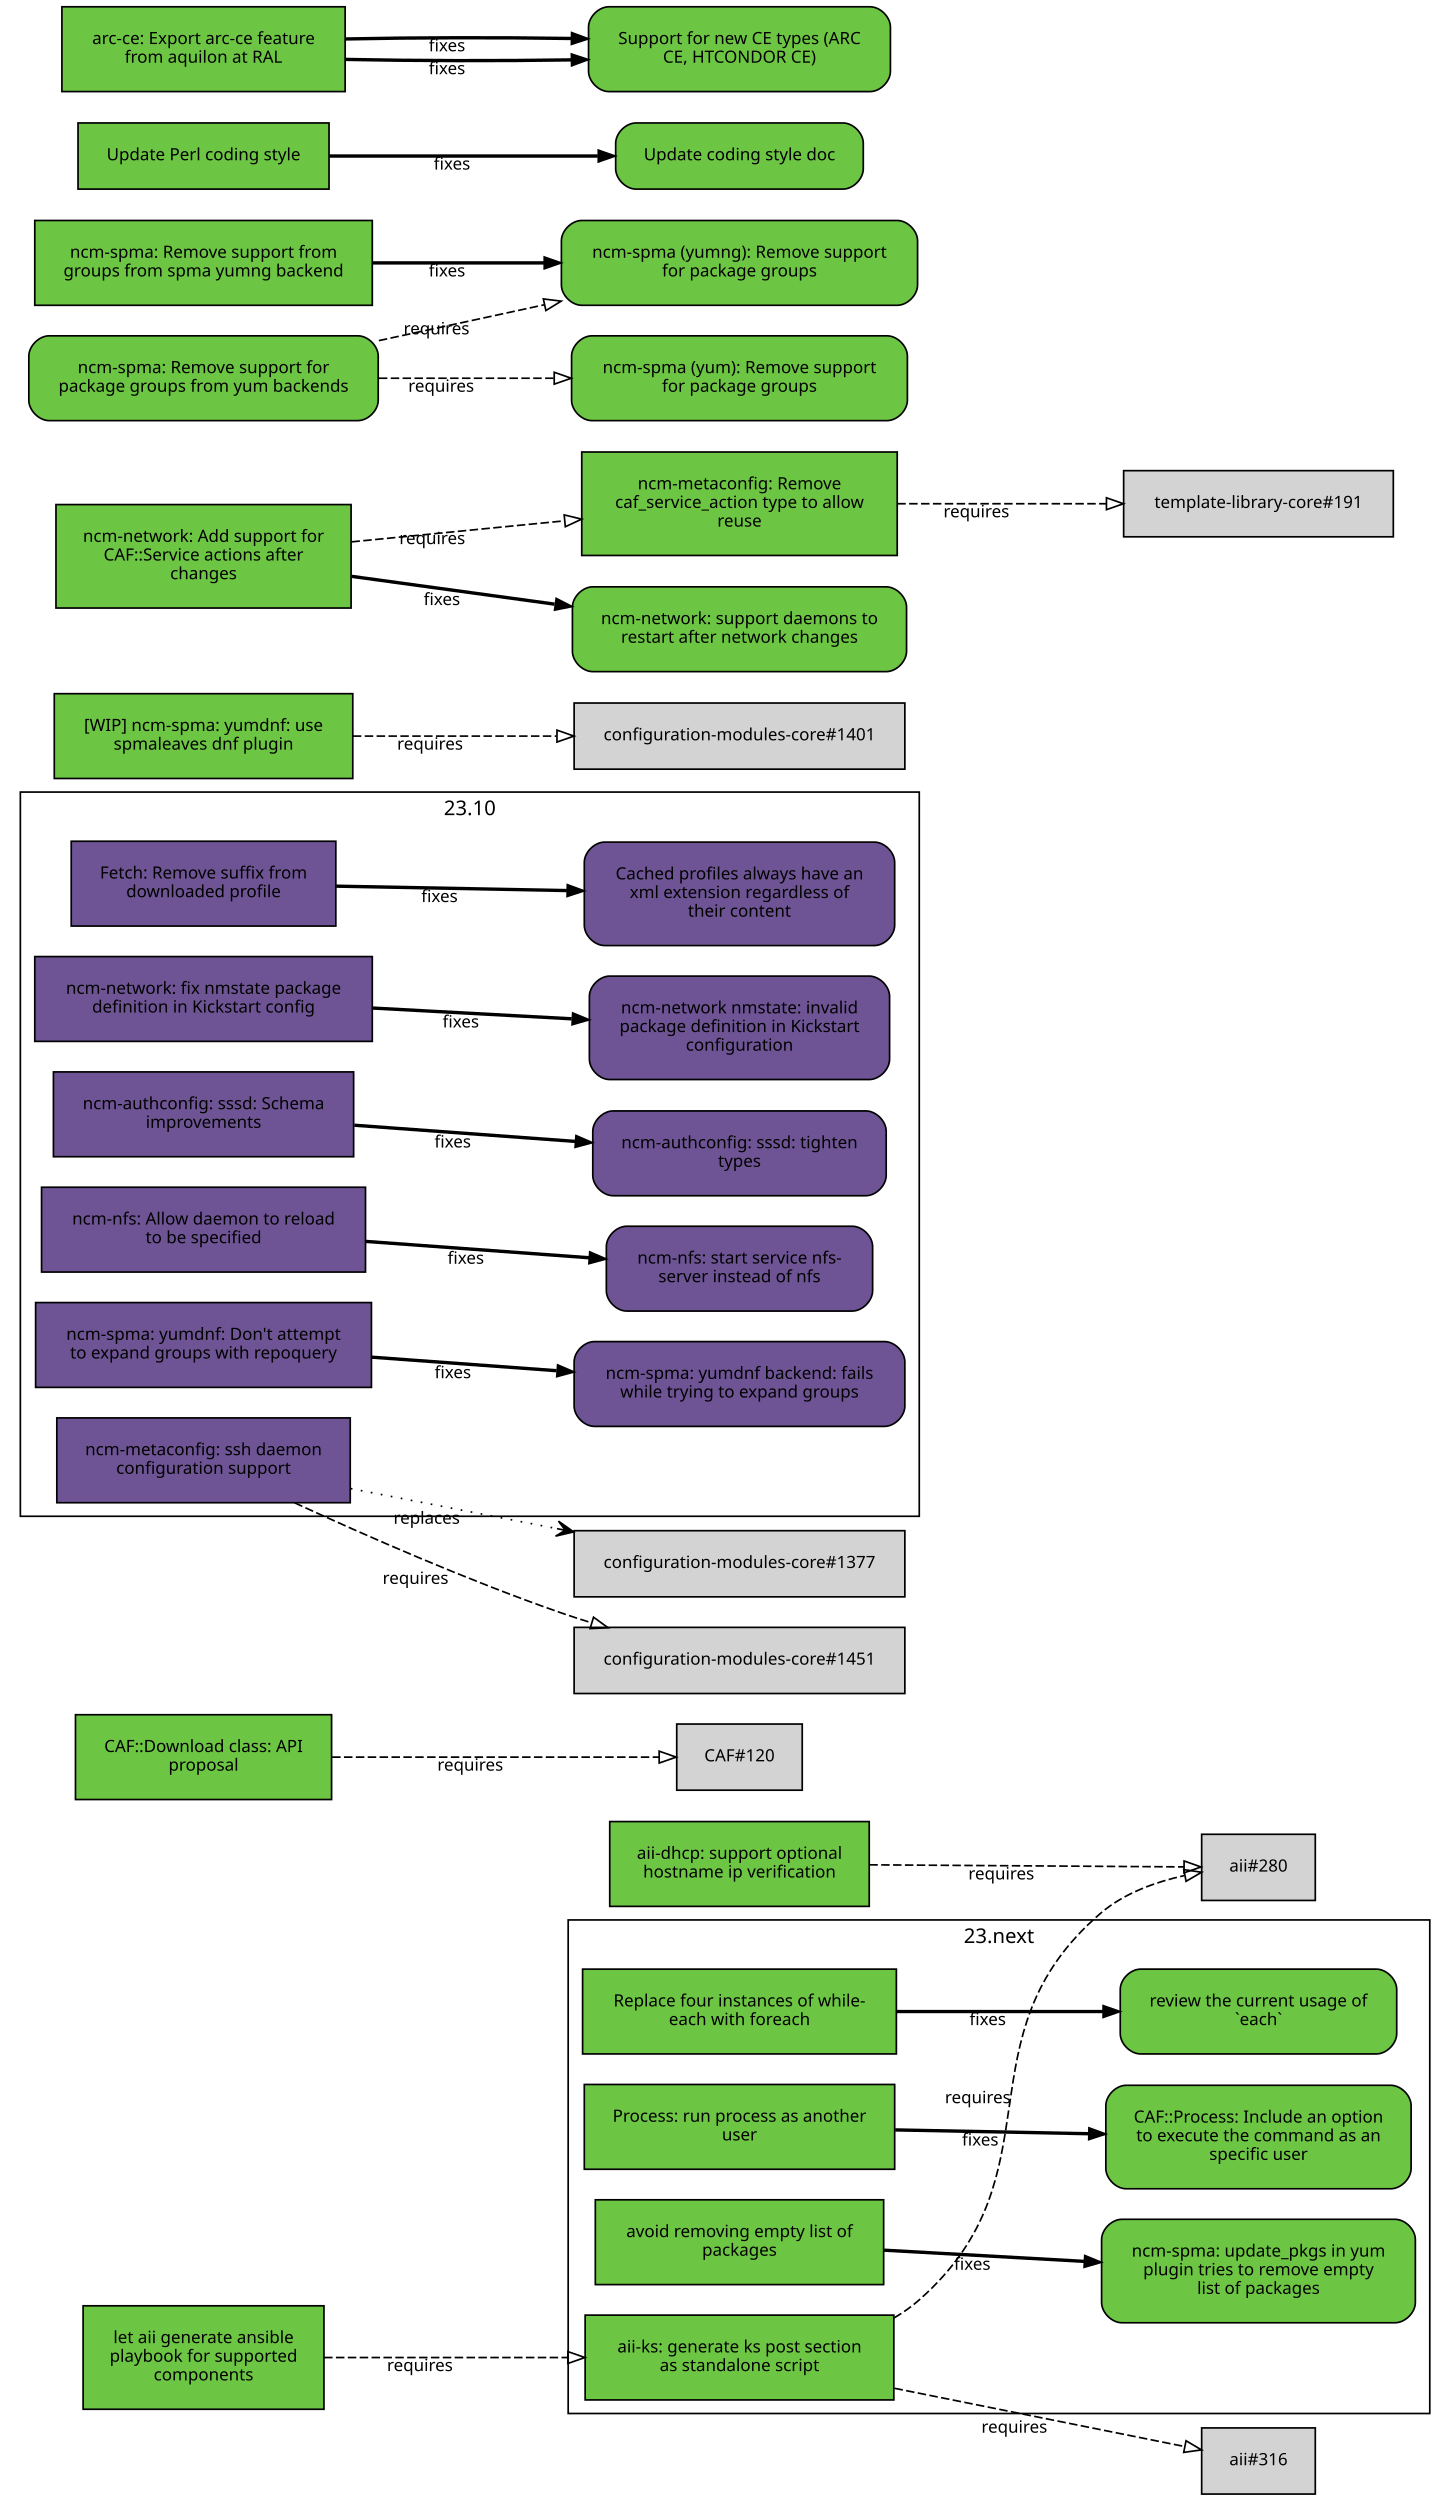
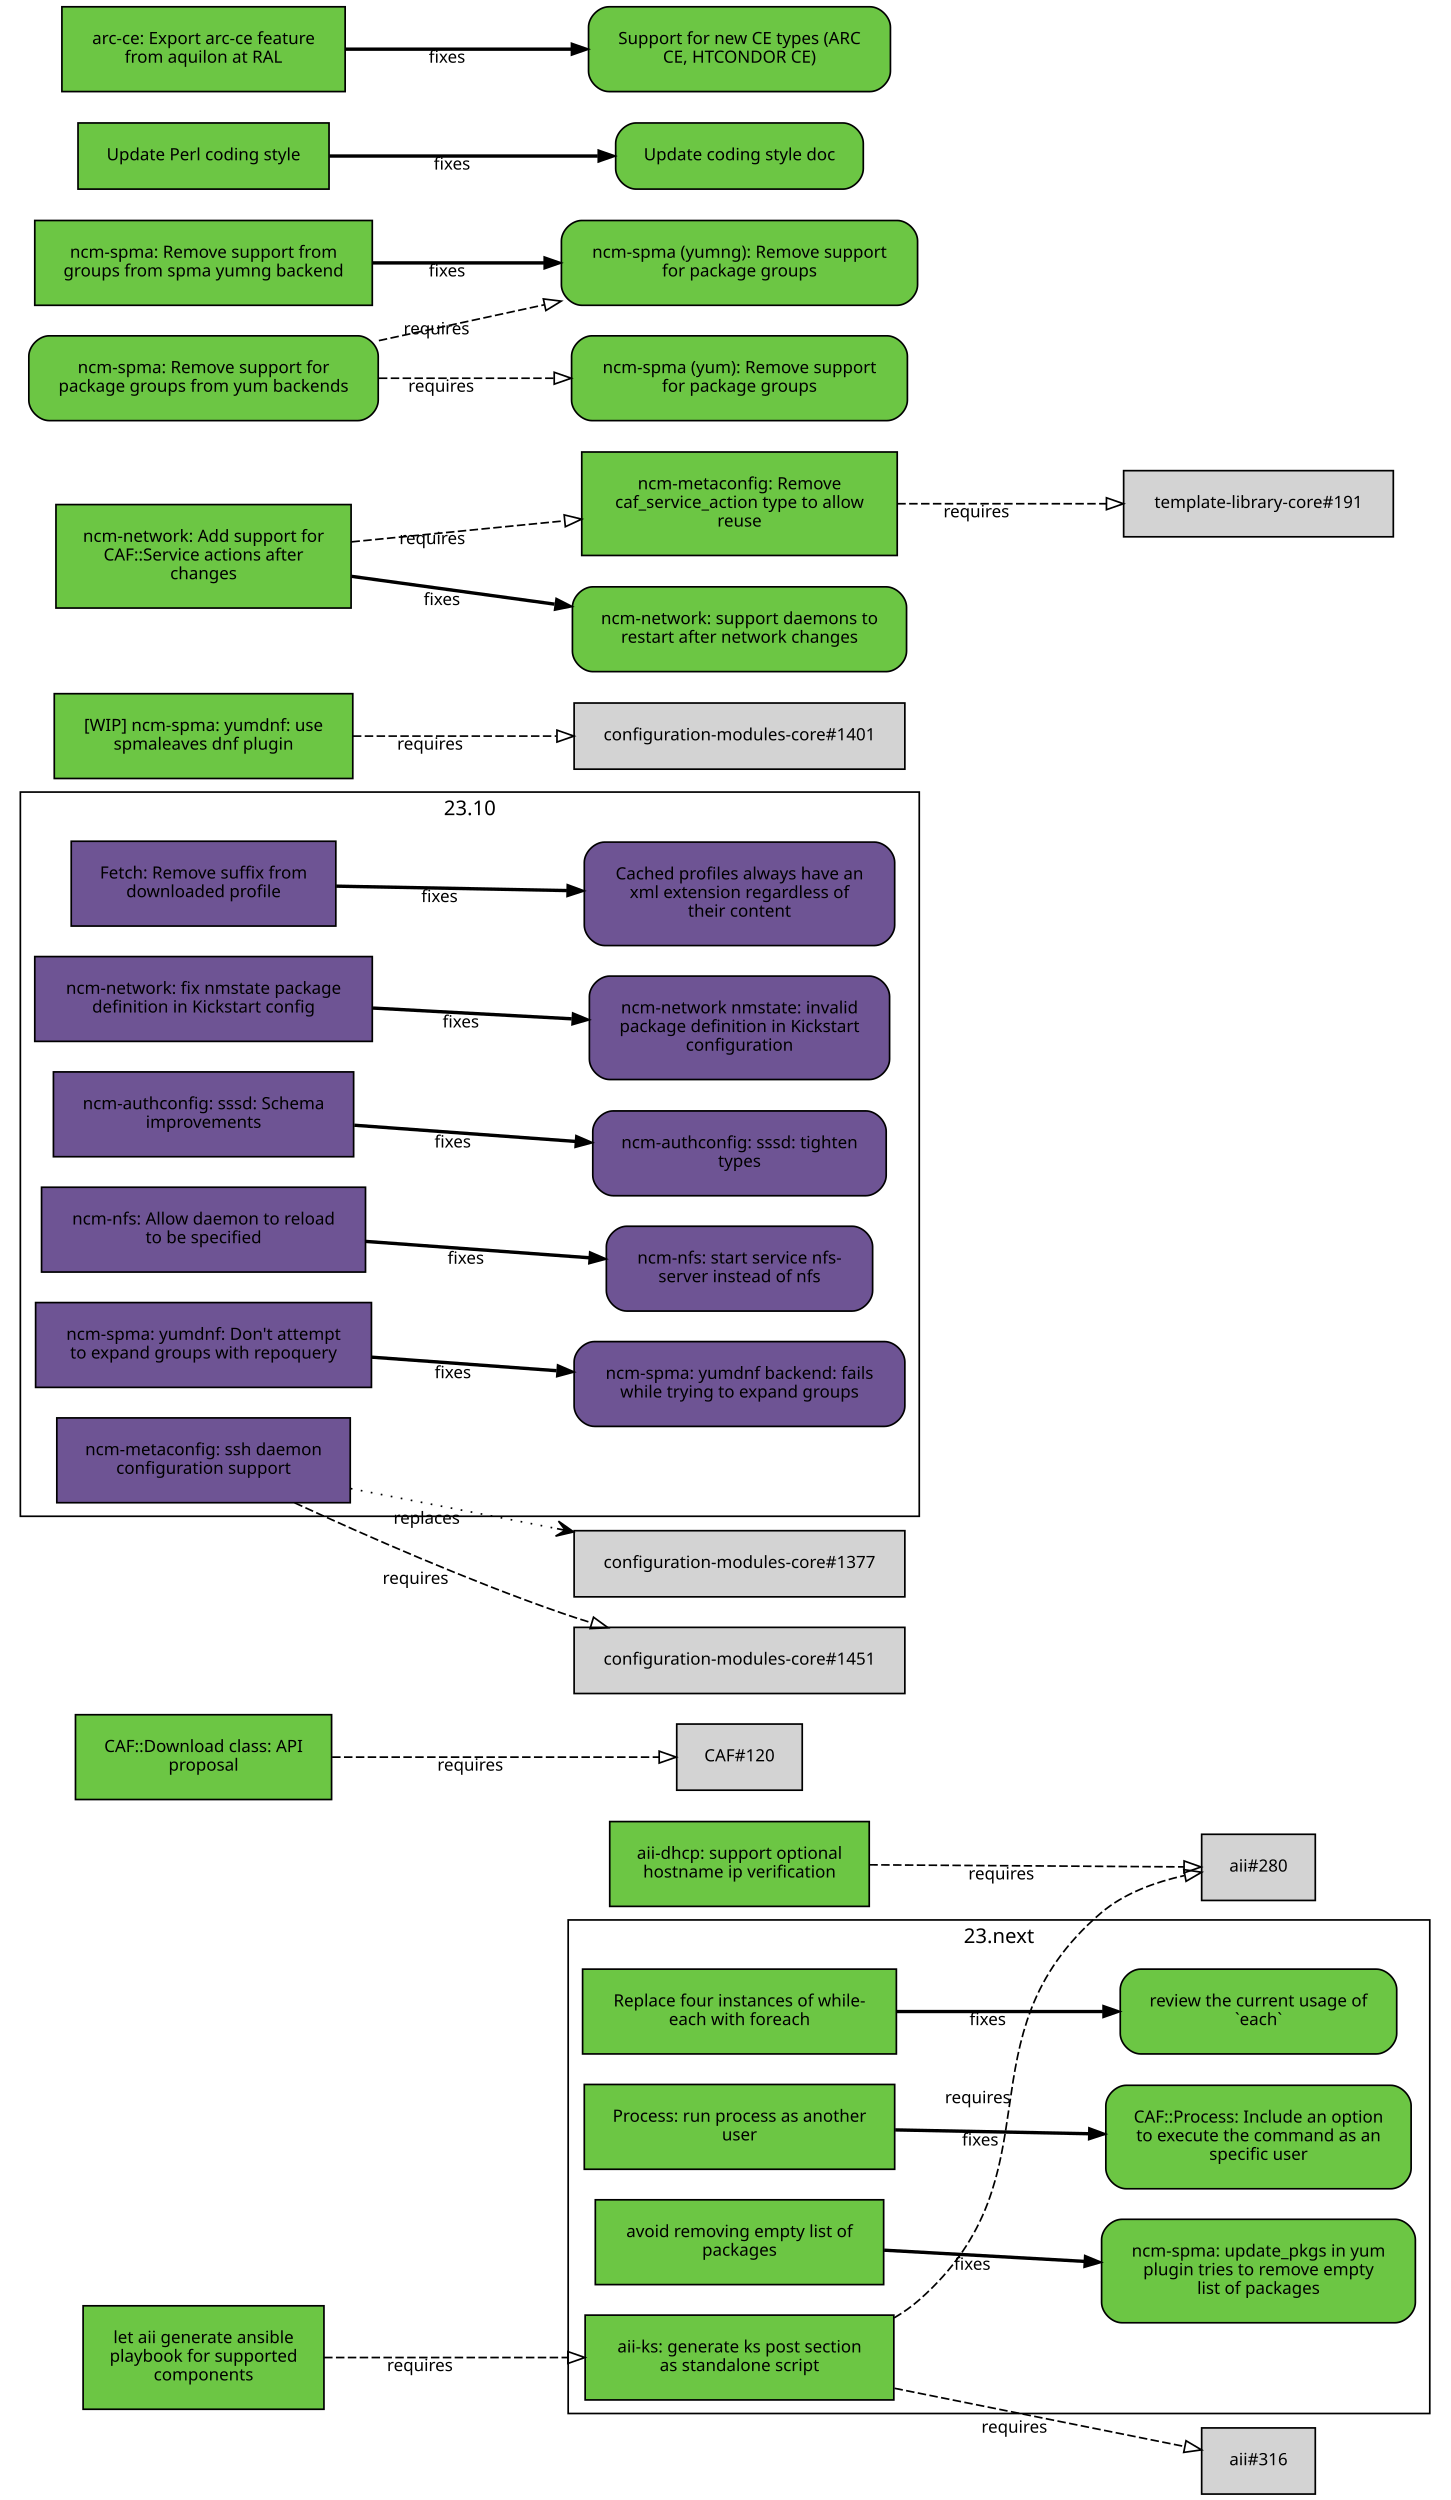
<svg xmlns="http://www.w3.org/2000/svg" xmlns:xlink="http://www.w3.org/1999/xlink" width="855pt" height="1474pt" viewBox="0.00 0.00 855.00 1474.00">
  <g id="graph0" class="graph" transform="scale(1 1) rotate(0) translate(4 1470)">
    <polygon fill="white" stroke="white" points="-4,5 -4,-1470 852,-1470 852,5 -4,5" />
    <g id="clust2" class="cluster">
      <polygon fill="none" stroke="black" points="8,-576 8,-1003 538,-1003 538,-576 8,-576" />
      <text text-anchor="middle" x="273" y="-989.4" font-family="Sans" font-size="12.00">23.10</text>
    </g>
    <g id="clust1" class="cluster">
      <polygon fill="none" stroke="black" points="331,-47 331,-338 839,-338 839,-47 331,-47" />
      <text text-anchor="middle" x="585" y="-324.4" font-family="Sans" font-size="12.00">23.next</text>
    </g>
    <g id="node1" class="node">
      <g id="a_node1">
        <a xlink:href="https://github.com/quattor/aii/pull/328" xlink:title="aii#328 (pull-request)" target="_parent">
          <polygon fill="#6cc644" stroke="black" points="523,-105 341,-105 341,-55 523,-55 523,-105" />
          <text text-anchor="middle" x="432" y="-83" font-family="Sans" font-size="10.00">aii-ks: generate ks post section</text>
          <text text-anchor="middle" x="432" y="-72" font-family="Sans" font-size="10.00">as standalone script</text>
        </a>
      </g>
    </g>
    <g id="node2" class="node">
      <polygon fill="lightgrey" stroke="black" points="771.5,-388.5 704.5,-388.5 704.5,-349.5 771.5,-349.5 771.5,-388.5" />
      <text text-anchor="middle" x="738" y="-366.5" font-family="Sans" font-size="10.00">aii#280</text>
    </g>
    <g id="edge1" class="edge">
      <path fill="none" stroke="black" stroke-dasharray="5,2" d="M523.177,-103.373C528.47,-106.484 533.473,-110.008 538,-114 621.964,-188.027 560.019,-269.143 645,-342 658.709,-353.754 677.321,-360.394 694.218,-364.145" />
      <polygon fill="none" stroke="black" points="693.975,-367.663 704.458,-366.126 695.305,-360.79 693.975,-367.663" />
      <text text-anchor="middle" x="572.527" y="-229.944" font-family="Sans" font-size="10.00">requires</text>
    </g>
    <g id="node3" class="node">
      <polygon fill="lightgrey" stroke="black" points="771.5,-38.5 704.5,-38.5 704.5,0.5 771.5,0.5 771.5,-38.5" />
      <text text-anchor="middle" x="738" y="-16.5" font-family="Sans" font-size="10.00">aii#316</text>
    </g>
    <g id="edge2" class="edge">
      <path fill="none" stroke="black" stroke-dasharray="5,2" d="M523.387,-61.863C580.055,-50.492 650.477,-36.362 694.595,-27.509" />
      <polygon fill="none" stroke="black" points="695.291,-30.939 704.407,-25.54 693.914,-24.076 695.291,-30.939" />
      <text text-anchor="middle" x="594.051" y="-35.671" font-family="Sans" font-size="10.00">requires</text>
    </g>
    <g id="node4" class="node">
      <g id="a_node4">
        <a xlink:href="https://github.com/quattor/aii/pull/331" xlink:title="aii#331 (pull-request)" target="_parent">
          <polygon fill="#6cc644" stroke="black" points="187,-110.5 45,-110.5 45,-49.5 187,-49.5 187,-110.5" />
          <text text-anchor="middle" x="116" y="-88.5" font-family="Sans" font-size="10.00">let aii generate ansible</text>
          <text text-anchor="middle" x="116" y="-77.5" font-family="Sans" font-size="10.00">playbook for supported</text>
          <text text-anchor="middle" x="116" y="-66.5" font-family="Sans" font-size="10.00">components</text>
        </a>
      </g>
    </g>
    <g id="edge3" class="edge">
      <path fill="none" stroke="black" stroke-dasharray="5,2" d="M187.077,-80C229.343,-80 283.883,-80 330.668,-80" />
      <polygon fill="none" stroke="black" points="330.834,-83.5 340.834,-80 330.834,-76.5 330.834,-83.5" />
      <text text-anchor="middle" x="243.574" y="-72" font-family="Sans" font-size="10.00">requires</text>
    </g>
    <g id="node5" class="node">
      <g id="a_node5">
        <a xlink:href="https://github.com/quattor/aii/pull/299" xlink:title="aii#299 (pull-request)" target="_parent">
          <polygon fill="#6cc644" stroke="black" points="508.5,-396 355.5,-396 355.5,-346 508.5,-346 508.5,-396" />
          <text text-anchor="middle" x="432" y="-374" font-family="Sans" font-size="10.00">aii-dhcp: support optional</text>
          <text text-anchor="middle" x="432" y="-363" font-family="Sans" font-size="10.00">hostname ip verification</text>
        </a>
      </g>
    </g>
    <g id="edge4" class="edge">
      <path fill="none" stroke="black" stroke-dasharray="5,2" d="M508.537,-370.503C567.023,-370.118 645.931,-369.599 694.049,-369.283" />
      <polygon fill="none" stroke="black" points="694.146,-372.782 704.123,-369.216 694.1,-365.782 694.146,-372.782" />
      <text text-anchor="middle" x="586.342" y="-361.86" font-family="Sans" font-size="10.00">requires</text>
    </g>
    <g id="node6" class="node">
      <g id="a_node6">
        <a xlink:href="https://github.com/quattor/CAF/pull/277" xlink:title="CAF#277 (pull-request)" target="_parent">
          <polygon fill="#6cc644" stroke="black" points="524.5,-309 339.5,-309 339.5,-259 524.5,-259 524.5,-309" />
          <text text-anchor="middle" x="432" y="-287" font-family="Sans" font-size="10.00">Replace four instances of while-</text>
          <text text-anchor="middle" x="432" y="-276" font-family="Sans" font-size="10.00">each with foreach</text>
        </a>
      </g>
    </g>
    <g id="node7" class="node">
      <g id="a_node7">
        <a xlink:href="https://github.com/quattor/CAF/issues/109" xlink:title="CAF#109 (issue)" target="_parent">
          <path fill="#6cc644" stroke="black" d="M807.5,-309C807.5,-309 668.5,-309 668.5,-309 662.5,-309 656.5,-303 656.5,-297 656.5,-297 656.5,-271 656.5,-271 656.5,-265 662.5,-259 668.5,-259 668.5,-259 807.5,-259 807.5,-259 813.5,-259 819.5,-265 819.5,-271 819.5,-271 819.5,-297 819.5,-297 819.5,-303 813.5,-309 807.5,-309" />
          <text text-anchor="middle" x="738" y="-287" font-family="Sans" font-size="10.00">review the current usage of</text>
          <text text-anchor="middle" x="738" y="-276" font-family="Sans" font-size="10.00">`each`</text>
        </a>
      </g>
    </g>
    <g id="edge5" class="edge">
      <path fill="none" stroke="black" stroke-width="2" d="M524.622,-284C563.139,-284 607.831,-284 646.253,-284" />
      <polygon fill="black" stroke="black" points="646.394,-287.5 656.394,-284 646.394,-280.5 646.394,-287.5" />
      <text text-anchor="middle" x="578.345" y="-276" font-family="Sans" font-size="10.00">fixes</text>
    </g>
    <g id="node8" class="node">
      <g id="a_node8">
        <a xlink:href="https://github.com/quattor/CAF/pull/257" xlink:title="CAF#257 (pull-request)" target="_parent">
          <polygon fill="#6cc644" stroke="black" points="523.5,-241 340.5,-241 340.5,-191 523.5,-191 523.5,-241" />
          <text text-anchor="middle" x="432" y="-219" font-family="Sans" font-size="10.00">Process: run process as another</text>
          <text text-anchor="middle" x="432" y="-208" font-family="Sans" font-size="10.00">user</text>
        </a>
      </g>
    </g>
    <g id="node9" class="node">
      <g id="a_node9">
        <a xlink:href="https://github.com/quattor/CAF/issues/253" xlink:title="CAF#253 (issue)" target="_parent">
          <path fill="#6cc644" stroke="black" d="M816,-240.5C816,-240.5 660,-240.5 660,-240.5 654,-240.5 648,-234.5 648,-228.5 648,-228.5 648,-191.5 648,-191.5 648,-185.5 654,-179.5 660,-179.5 660,-179.5 816,-179.5 816,-179.5 822,-179.5 828,-185.5 828,-191.5 828,-191.5 828,-228.5 828,-228.5 828,-234.5 822,-240.5 816,-240.5" />
          <text text-anchor="middle" x="738" y="-218.5" font-family="Sans" font-size="10.00">CAF::Process: Include an option</text>
          <text text-anchor="middle" x="738" y="-207.5" font-family="Sans" font-size="10.00">to execute the command as an</text>
          <text text-anchor="middle" x="738" y="-196.5" font-family="Sans" font-size="10.00">specific user</text>
        </a>
      </g>
    </g>
    <g id="edge6" class="edge">
      <path fill="none" stroke="black" stroke-width="2" d="M523.798,-214.208C559.701,-213.499 601.072,-212.683 637.762,-211.959" />
      <polygon fill="black" stroke="black" points="638.048,-215.454 647.977,-211.757 637.91,-208.455 638.048,-215.454" />
      <text text-anchor="middle" x="573.947" y="-204.981" font-family="Sans" font-size="10.00">fixes</text>
    </g>
    <g id="node10" class="node">
      <g id="a_node10">
        <a xlink:href="https://github.com/quattor/CAF/pull/110" xlink:title="CAF#110 (pull-request)" target="_parent">
          <polygon fill="#6cc644" stroke="black" points="191.5,-459 40.5,-459 40.5,-409 191.5,-409 191.5,-459" />
          <text text-anchor="middle" x="116" y="-437" font-family="Sans" font-size="10.00">CAF::Download class: API</text>
          <text text-anchor="middle" x="116" y="-426" font-family="Sans" font-size="10.00">proposal</text>
        </a>
      </g>
    </g>
    <g id="node11" class="node">
      <polygon fill="lightgrey" stroke="black" points="469,-453.5 395,-453.5 395,-414.5 469,-414.5 469,-453.5" />
      <text text-anchor="middle" x="432" y="-431.5" font-family="Sans" font-size="10.00">CAF#120</text>
    </g>
    <g id="edge7" class="edge">
      <path fill="none" stroke="black" stroke-dasharray="5,2" d="M191.812,-434C251.718,-434 333.856,-434 384.623,-434" />
      <polygon fill="none" stroke="black" points="384.651,-437.5 394.651,-434 384.651,-430.5 384.651,-437.5" />
      <text text-anchor="middle" x="273.255" y="-426" font-family="Sans" font-size="10.00">requires</text>
    </g>
    <g id="node12" class="node">
      <g id="a_node12">
        <a xlink:href="https://github.com/quattor/CCM/pull/210" xlink:title="CCM#210 (pull-request)" target="_parent">
          <polygon fill="#6e5494" stroke="black" points="194,-974 38,-974 38,-924 194,-924 194,-974" />
          <text text-anchor="middle" x="116" y="-952" font-family="Sans" font-size="10.00">Fetch: Remove suffix from</text>
          <text text-anchor="middle" x="116" y="-941" font-family="Sans" font-size="10.00">downloaded profile</text>
        </a>
      </g>
    </g>
    <g id="node13" class="node">
      <g id="a_node13">
        <a xlink:href="https://github.com/quattor/CCM/issues/204" xlink:title="CCM#204 (issue)" target="_parent">
          <path fill="#6e5494" stroke="black" d="M511.5,-973.5C511.5,-973.5 352.5,-973.5 352.5,-973.5 346.5,-973.5 340.5,-967.5 340.5,-961.5 340.5,-961.5 340.5,-924.5 340.5,-924.5 340.5,-918.5 346.5,-912.5 352.5,-912.5 352.5,-912.5 511.5,-912.5 511.5,-912.5 517.5,-912.5 523.5,-918.5 523.5,-924.5 523.5,-924.5 523.5,-961.5 523.5,-961.5 523.5,-967.5 517.5,-973.5 511.5,-973.5" />
          <text text-anchor="middle" x="432" y="-951.5" font-family="Sans" font-size="10.00">Cached profiles always have an</text>
          <text text-anchor="middle" x="432" y="-940.5" font-family="Sans" font-size="10.00">xml extension regardless of</text>
          <text text-anchor="middle" x="432" y="-929.5" font-family="Sans" font-size="10.00">their content</text>
        </a>
      </g>
    </g>
    <g id="edge8" class="edge">
      <path fill="none" stroke="black" stroke-width="2" d="M194.215,-947.525C235.236,-946.741 286.154,-945.768 330.251,-944.925" />
      <polygon fill="black" stroke="black" points="330.492,-948.421 340.423,-944.731 330.358,-941.423 330.492,-948.421" />
      <text text-anchor="middle" x="255.112" y="-938.132" font-family="Sans" font-size="10.00">fixes</text>
    </g>
    <g id="node14" class="node">
      <g id="a_node14">
        <a xlink:href="https://github.com/quattor/configuration-modules-core/pull/1630" xlink:title="configuration-modules-core#1630 (pull-request)" target="_parent">
          <polygon fill="#6e5494" stroke="black" points="215.5,-906 16.5,-906 16.5,-856 215.5,-856 215.5,-906" />
          <text text-anchor="middle" x="116" y="-884" font-family="Sans" font-size="10.00">ncm-network: fix nmstate package</text>
          <text text-anchor="middle" x="116" y="-873" font-family="Sans" font-size="10.00">definition in Kickstart config</text>
        </a>
      </g>
    </g>
    <g id="node15" class="node">
      <g id="a_node15">
        <a xlink:href="https://github.com/quattor/configuration-modules-core/issues/1629" xlink:title="configuration-modules-core#1629 (issue)" target="_parent">
          <path fill="#6e5494" stroke="black" d="M508.5,-894.5C508.5,-894.5 355.5,-894.5 355.5,-894.5 349.5,-894.5 343.5,-888.5 343.5,-882.5 343.5,-882.5 343.5,-845.5 343.5,-845.5 343.5,-839.5 349.5,-833.5 355.5,-833.5 355.5,-833.5 508.5,-833.5 508.5,-833.5 514.5,-833.5 520.5,-839.5 520.5,-845.5 520.5,-845.5 520.5,-882.5 520.5,-882.5 520.5,-888.5 514.5,-894.5 508.5,-894.5" />
          <text text-anchor="middle" x="432" y="-872.5" font-family="Sans" font-size="10.00">ncm-network nmstate: invalid</text>
          <text text-anchor="middle" x="432" y="-861.5" font-family="Sans" font-size="10.00">package definition in Kickstart</text>
          <text text-anchor="middle" x="432" y="-850.5" font-family="Sans" font-size="10.00">configuration</text>
        </a>
      </g>
    </g>
    <g id="edge9" class="edge">
      <path fill="none" stroke="black" stroke-width="2" d="M215.921,-875.644C253.303,-873.621 295.798,-871.32 333.087,-869.301" />
      <polygon fill="black" stroke="black" points="333.662,-872.775 343.458,-868.74 333.283,-865.785 333.662,-872.775" />
      <text text-anchor="middle" x="267.683" y="-864.192" font-family="Sans" font-size="10.00">fixes</text>
    </g>
    <g id="node16" class="node">
      <g id="a_node16">
        <a xlink:href="https://github.com/quattor/configuration-modules-core/pull/1622" xlink:title="configuration-modules-core#1622 (pull-request)" target="_parent">
          <polygon fill="#6e5494" stroke="black" points="204.5,-838 27.5,-838 27.5,-788 204.5,-788 204.5,-838" />
          <text text-anchor="middle" x="116" y="-816" font-family="Sans" font-size="10.00">ncm-authconfig: sssd: Schema</text>
          <text text-anchor="middle" x="116" y="-805" font-family="Sans" font-size="10.00">improvements</text>
        </a>
      </g>
    </g>
    <g id="node17" class="node">
      <g id="a_node17">
        <a xlink:href="https://github.com/quattor/configuration-modules-core/issues/1471" xlink:title="configuration-modules-core#1471 (issue)" target="_parent">
          <path fill="#6e5494" stroke="black" d="M506.5,-815C506.5,-815 357.5,-815 357.5,-815 351.5,-815 345.5,-809 345.5,-803 345.5,-803 345.5,-777 345.5,-777 345.5,-771 351.5,-765 357.5,-765 357.5,-765 506.5,-765 506.5,-765 512.5,-765 518.5,-771 518.5,-777 518.5,-777 518.5,-803 518.5,-803 518.5,-809 512.5,-815 506.5,-815" />
          <text text-anchor="middle" x="432" y="-793" font-family="Sans" font-size="10.00">ncm-authconfig: sssd: tighten</text>
          <text text-anchor="middle" x="432" y="-782" font-family="Sans" font-size="10.00">types</text>
        </a>
      </g>
    </g>
    <g id="edge10" class="edge">
      <path fill="none" stroke="black" stroke-width="2" d="M204.884,-806.563C245.446,-803.592 293.697,-800.057 335.189,-797.018" />
      <polygon fill="black" stroke="black" points="335.589,-800.498 345.307,-796.277 335.078,-793.517 335.589,-800.498" />
      <text text-anchor="middle" x="262.92" y="-793.433" font-family="Sans" font-size="10.00">fixes</text>
    </g>
    <g id="node18" class="node">
      <g id="a_node18">
        <a xlink:href="https://github.com/quattor/configuration-modules-core/pull/1621" xlink:title="configuration-modules-core#1621 (pull-request)" target="_parent">
          <polygon fill="#6e5494" stroke="black" points="211.5,-770 20.5,-770 20.5,-720 211.5,-720 211.5,-770" />
          <text text-anchor="middle" x="116" y="-748" font-family="Sans" font-size="10.00">ncm-nfs: Allow daemon to reload</text>
          <text text-anchor="middle" x="116" y="-737" font-family="Sans" font-size="10.00">to be specified</text>
        </a>
      </g>
    </g>
    <g id="node19" class="node">
      <g id="a_node19">
        <a xlink:href="https://github.com/quattor/configuration-modules-core/issues/1618" xlink:title="configuration-modules-core#1618 (issue)" target="_parent">
          <path fill="#6e5494" stroke="black" d="M498.5,-747C498.5,-747 365.5,-747 365.5,-747 359.5,-747 353.5,-741 353.5,-735 353.5,-735 353.5,-709 353.5,-709 353.5,-703 359.5,-697 365.5,-697 365.5,-697 498.5,-697 498.5,-697 504.5,-697 510.5,-703 510.5,-709 510.5,-709 510.5,-735 510.5,-735 510.5,-741 504.5,-747 498.5,-747" />
          <text text-anchor="middle" x="432" y="-725" font-family="Sans" font-size="10.00">ncm-nfs: start service nfs-</text>
          <text text-anchor="middle" x="432" y="-714" font-family="Sans" font-size="10.00">server instead of nfs</text>
        </a>
      </g>
    </g>
    <g id="edge11" class="edge">
      <path fill="none" stroke="black" stroke-width="2" d="M211.636,-738.068C253.508,-735.001 302.447,-731.416 343.464,-728.412" />
      <polygon fill="black" stroke="black" points="343.722,-731.902 353.439,-727.681 343.21,-724.921 343.722,-731.902" />
      <text text-anchor="middle" x="270.635" y="-724.868" font-family="Sans" font-size="10.00">fixes</text>
    </g>
    <g id="node20" class="node">
      <g id="a_node20">
        <a xlink:href="https://github.com/quattor/configuration-modules-core/pull/1620" xlink:title="configuration-modules-core#1620 (pull-request)" target="_parent">
          <polygon fill="#6e5494" stroke="black" points="215,-702 17,-702 17,-652 215,-652 215,-702" />
          <text text-anchor="middle" x="116" y="-680" font-family="Sans" font-size="10.00">ncm-spma: yumdnf: Don't attempt</text>
          <text text-anchor="middle" x="116" y="-669" font-family="Sans" font-size="10.00">to expand groups with repoquery</text>
        </a>
      </g>
    </g>
    <g id="node21" class="node">
      <g id="a_node21">
        <a xlink:href="https://github.com/quattor/configuration-modules-core/issues/1524" xlink:title="configuration-modules-core#1524 (issue)" target="_parent">
          <path fill="#6e5494" stroke="black" d="M517.5,-679C517.5,-679 346.5,-679 346.5,-679 340.5,-679 334.5,-673 334.5,-667 334.5,-667 334.5,-641 334.5,-641 334.5,-635 340.5,-629 346.5,-629 346.5,-629 517.5,-629 517.5,-629 523.5,-629 529.5,-635 529.5,-641 529.5,-641 529.5,-667 529.5,-667 529.5,-673 523.5,-679 517.5,-679" />
          <text text-anchor="middle" x="432" y="-657" font-family="Sans" font-size="10.00">ncm-spma: yumdnf backend: fails</text>
          <text text-anchor="middle" x="432" y="-646" font-family="Sans" font-size="10.00">while trying to expand groups</text>
        </a>
      </g>
    </g>
    <g id="edge12" class="edge">
      <path fill="none" stroke="black" stroke-width="2" d="M215.06,-669.817C249.699,-667.28 288.815,-664.415 324.146,-661.827" />
      <polygon fill="black" stroke="black" points="324.773,-665.29 334.491,-661.069 324.262,-658.309 324.773,-665.29" />
      <text text-anchor="middle" x="262.99" y="-657.428" font-family="Sans" font-size="10.00">fixes</text>
    </g>
    <g id="node22" class="node">
      <g id="a_node22">
        <a xlink:href="https://github.com/quattor/configuration-modules-core/pull/1554" xlink:title="configuration-modules-core#1554 (pull-request)" target="_parent">
          <polygon fill="#6cc644" stroke="black" points="517,-173 347,-173 347,-123 517,-123 517,-173" />
          <text text-anchor="middle" x="432" y="-151" font-family="Sans" font-size="10.00">avoid removing empty list of</text>
          <text text-anchor="middle" x="432" y="-140" font-family="Sans" font-size="10.00">packages</text>
        </a>
      </g>
    </g>
    <g id="node23" class="node">
      <g id="a_node23">
        <a xlink:href="https://github.com/quattor/configuration-modules-core/issues/1553" xlink:title="configuration-modules-core#1553 (issue)" target="_parent">
          <path fill="#6cc644" stroke="black" d="M818.5,-161.5C818.5,-161.5 657.5,-161.5 657.5,-161.5 651.5,-161.5 645.5,-155.5 645.5,-149.5 645.5,-149.5 645.5,-112.5 645.5,-112.5 645.5,-106.5 651.5,-100.5 657.5,-100.5 657.5,-100.5 818.5,-100.5 818.5,-100.5 824.5,-100.5 830.5,-106.5 830.5,-112.5 830.5,-112.5 830.5,-149.5 830.5,-149.5 830.5,-155.5 824.5,-161.5 818.5,-161.5" />
          <text text-anchor="middle" x="738" y="-139.5" font-family="Sans" font-size="10.00">ncm-spma: update_pkgs in yum</text>
          <text text-anchor="middle" x="738" y="-128.5" font-family="Sans" font-size="10.00">plugin tries to remove empty</text>
          <text text-anchor="middle" x="738" y="-117.5" font-family="Sans" font-size="10.00">list of packages</text>
        </a>
      </g>
    </g>
    <g id="edge13" class="edge">
      <path fill="none" stroke="black" stroke-width="2" d="M517.277,-143.287C553.812,-141.244 596.909,-138.834 635.213,-136.692" />
      <polygon fill="black" stroke="black" points="635.57,-140.178 645.359,-136.125 635.179,-133.189 635.57,-140.178" />
      <text text-anchor="middle" x="569.248" y="-131.71" font-family="Sans" font-size="10.00">fixes</text>
    </g>
    <g id="node24" class="node">
      <g id="a_node24">
        <a xlink:href="https://github.com/quattor/configuration-modules-core/pull/1452" xlink:title="configuration-modules-core#1452 (pull-request)" target="_parent">
          <polygon fill="#6e5494" stroke="black" points="202.5,-634 29.5,-634 29.5,-584 202.5,-584 202.5,-634" />
          <text text-anchor="middle" x="116" y="-612" font-family="Sans" font-size="10.00">ncm-metaconfig: ssh daemon</text>
          <text text-anchor="middle" x="116" y="-601" font-family="Sans" font-size="10.00">configuration support</text>
        </a>
      </g>
    </g>
    <g id="node25" class="node">
      <polygon fill="lightgrey" stroke="black" points="529.5,-567.5 334.5,-567.5 334.5,-528.5 529.5,-528.5 529.5,-567.5" />
      <text text-anchor="middle" x="432" y="-545.5" font-family="Sans" font-size="10.00">configuration-modules-core#1377</text>
    </g>
    <g id="edge14" class="edge">
      <path fill="none" stroke="black" stroke-dasharray="1,5" d="M202.802,-592.331C240.298,-585.047 284.669,-576.427 324.269,-568.734" />
      <polygon fill="black" stroke="black" points="334.228,-566.8 325.269,-573.124 329.319,-567.753 324.411,-568.707 324.411,-568.707 324.411,-568.707 329.319,-567.753 323.553,-564.289 334.228,-566.8 334.228,-566.8" />
      <text text-anchor="middle" x="247.583" y="-571.552" font-family="Sans" font-size="10.00">replaces</text>
    </g>
    <g id="node26" class="node">
      <polygon fill="lightgrey" stroke="black" points="529.5,-510.5 334.5,-510.5 334.5,-471.5 529.5,-471.5 529.5,-510.5" />
      <text text-anchor="middle" x="432" y="-488.5" font-family="Sans" font-size="10.00">configuration-modules-core#1451</text>
    </g>
    <g id="edge15" class="edge">
      <path fill="none" stroke="black" stroke-dasharray="5,2" d="M169.693,-583.943C211.678,-564.586 272.288,-537.982 327,-519 332.797,-516.989 338.816,-515.033 344.905,-513.152" />
      <polygon fill="none" stroke="black" points="345.944,-516.495 354.51,-510.26 343.926,-509.792 345.944,-516.495" />
      <text text-anchor="middle" x="240.995" y="-536.113" font-family="Sans" font-size="10.00">requires</text>
    </g>
    <g id="node27" class="node">
      <g id="a_node27">
        <a xlink:href="https://github.com/quattor/configuration-modules-core/pull/1507" xlink:title="configuration-modules-core#1507 (pull-request)" target="_parent">
          <polygon fill="#6cc644" stroke="black" points="204,-1061 28,-1061 28,-1011 204,-1011 204,-1061" />
          <text text-anchor="middle" x="116" y="-1039" font-family="Sans" font-size="10.00">[WIP] ncm-spma: yumdnf: use</text>
          <text text-anchor="middle" x="116" y="-1028" font-family="Sans" font-size="10.00">spmaleaves dnf plugin</text>
        </a>
      </g>
    </g>
    <g id="node28" class="node">
      <polygon fill="lightgrey" stroke="black" points="529.5,-1055.5 334.5,-1055.5 334.5,-1016.5 529.5,-1016.5 529.5,-1055.5" />
      <text text-anchor="middle" x="432" y="-1033.5" font-family="Sans" font-size="10.00">configuration-modules-core#1401</text>
    </g>
    <g id="edge16" class="edge">
      <path fill="none" stroke="black" stroke-dasharray="5,2" d="M204.05,-1036C241.203,-1036 284.927,-1036 324.027,-1036" />
      <polygon fill="none" stroke="black" points="324.391,-1039.5 334.391,-1036 324.391,-1032.5 324.391,-1039.5" />
      <text text-anchor="middle" x="249.549" y="-1028" font-family="Sans" font-size="10.00">requires</text>
    </g>
    <g id="node29" class="node">
      <g id="a_node29">
        <a xlink:href="https://github.com/quattor/configuration-modules-core/pull/1336" xlink:title="configuration-modules-core#1336 (pull-request)" target="_parent">
          <polygon fill="#6cc644" stroke="black" points="203,-1172.5 29,-1172.5 29,-1111.5 203,-1111.5 203,-1172.5" />
          <text text-anchor="middle" x="116" y="-1150.5" font-family="Sans" font-size="10.00">ncm-network: Add support for</text>
          <text text-anchor="middle" x="116" y="-1139.5" font-family="Sans" font-size="10.00">CAF::Service actions after</text>
          <text text-anchor="middle" x="116" y="-1128.5" font-family="Sans" font-size="10.00">changes</text>
        </a>
      </g>
    </g>
    <g id="node30" class="node">
      <g id="a_node30">
        <a xlink:href="https://github.com/quattor/configuration-modules-core/pull/1335" xlink:title="configuration-modules-core#1335 (pull-request)" target="_parent">
          <polygon fill="#6cc644" stroke="black" points="525,-1203.5 339,-1203.5 339,-1142.5 525,-1142.5 525,-1203.5" />
          <text text-anchor="middle" x="432" y="-1181.5" font-family="Sans" font-size="10.00">ncm-metaconfig: Remove</text>
          <text text-anchor="middle" x="432" y="-1170.5" font-family="Sans" font-size="10.00">caf_service_action type to allow</text>
          <text text-anchor="middle" x="432" y="-1159.5" font-family="Sans" font-size="10.00">reuse</text>
        </a>
      </g>
    </g>
    <g id="edge17" class="edge">
      <path fill="none" stroke="black" stroke-dasharray="5,2" d="M203.217,-1150.51C242.047,-1154.35 288.184,-1158.9 328.746,-1162.9" />
      <polygon fill="none" stroke="black" points="328.636,-1166.41 338.931,-1163.91 329.323,-1159.44 328.636,-1166.41" />
      <text text-anchor="middle" x="250.868" y="-1149.19" font-family="Sans" font-size="10.00">requires</text>
    </g>
    <g id="node31" class="node">
      <g id="a_node31">
        <a xlink:href="https://github.com/quattor/configuration-modules-core/issues/1071" xlink:title="configuration-modules-core#1071 (issue)" target="_parent">
          <path fill="#6cc644" stroke="black" d="M518.5,-1124C518.5,-1124 345.5,-1124 345.5,-1124 339.5,-1124 333.5,-1118 333.5,-1112 333.5,-1112 333.5,-1086 333.5,-1086 333.5,-1080 339.5,-1074 345.5,-1074 345.5,-1074 518.5,-1074 518.5,-1074 524.5,-1074 530.5,-1080 530.5,-1086 530.5,-1086 530.5,-1112 530.5,-1112 530.5,-1118 524.5,-1124 518.5,-1124" />
          <text text-anchor="middle" x="432" y="-1102" font-family="Sans" font-size="10.00">ncm-network: support daemons to</text>
          <text text-anchor="middle" x="432" y="-1091" font-family="Sans" font-size="10.00">restart after network changes</text>
        </a>
      </g>
    </g>
    <g id="edge18" class="edge">
      <path fill="none" stroke="black" stroke-width="2" d="M203.217,-1130.19C240.216,-1125.13 283.848,-1119.15 322.972,-1113.79" />
      <polygon fill="black" stroke="black" points="323.912,-1117.2 333.344,-1112.37 322.962,-1110.26 323.912,-1117.2" />
      <text text-anchor="middle" x="256.527" y="-1113.25" font-family="Sans" font-size="10.00">fixes</text>
    </g>
    <g id="node32" class="node">
      <polygon fill="lightgrey" stroke="black" points="817.5,-1192.5 658.5,-1192.5 658.5,-1153.5 817.5,-1153.5 817.5,-1192.5" />
      <text text-anchor="middle" x="738" y="-1170.5" font-family="Sans" font-size="10.00">template-library-core#191</text>
    </g>
    <g id="edge19" class="edge">
      <path fill="none" stroke="black" stroke-dasharray="5,2" d="M525.035,-1173C564.097,-1173 609.452,-1173 648.16,-1173" />
      <polygon fill="none" stroke="black" points="648.369,-1176.5 658.369,-1173 648.369,-1169.5 648.369,-1176.5" />
      <text text-anchor="middle" x="571.665" y="-1165" font-family="Sans" font-size="10.00">requires</text>
    </g>
    <g id="node33" class="node">
      <g id="a_node33">
        <a xlink:href="https://github.com/quattor/configuration-modules-core/pull/1148" xlink:title="configuration-modules-core#1148 (pull-request)" target="_parent">
          <polygon fill="#6cc644" stroke="black" points="215.5,-1340 16.5,-1340 16.5,-1290 215.5,-1290 215.5,-1340" />
          <text text-anchor="middle" x="116" y="-1318" font-family="Sans" font-size="10.00">ncm-spma: Remove support from</text>
          <text text-anchor="middle" x="116" y="-1307" font-family="Sans" font-size="10.00">groups from spma yumng backend</text>
        </a>
      </g>
    </g>
    <g id="node34" class="node">
      <g id="a_node34">
        <a xlink:href="https://github.com/quattor/configuration-modules-core/issues/952" xlink:title="configuration-modules-core#952 (issue)" target="_parent">
          <path fill="#6cc644" stroke="black" d="M525,-1340C525,-1340 339,-1340 339,-1340 333,-1340 327,-1334 327,-1328 327,-1328 327,-1302 327,-1302 327,-1296 333,-1290 339,-1290 339,-1290 525,-1290 525,-1290 531,-1290 537,-1296 537,-1302 537,-1302 537,-1328 537,-1328 537,-1334 531,-1340 525,-1340" />
          <text text-anchor="middle" x="432" y="-1318" font-family="Sans" font-size="10.00">ncm-spma (yumng): Remove support</text>
          <text text-anchor="middle" x="432" y="-1307" font-family="Sans" font-size="10.00">for package groups</text>
        </a>
      </g>
    </g>
    <g id="edge20" class="edge">
      <path fill="none" stroke="black" stroke-width="2" d="M215.921,-1315C247.933,-1315 283.695,-1315 316.726,-1315" />
      <polygon fill="black" stroke="black" points="316.883,-1318.5 326.883,-1315 316.882,-1311.5 316.883,-1318.5" />
      <text text-anchor="middle" x="259.546" y="-1307" font-family="Sans" font-size="10.00">fixes</text>
    </g>
    <g id="node35" class="node">
      <g id="a_node35">
        <a xlink:href="https://github.com/quattor/configuration-modules-core/issues/950" xlink:title="configuration-modules-core#950 (issue)" target="_parent">
          <path fill="#6cc644" stroke="black" d="M207,-1272C207,-1272 25,-1272 25,-1272 19,-1272 13,-1266 13,-1260 13,-1260 13,-1234 13,-1234 13,-1228 19,-1222 25,-1222 25,-1222 207,-1222 207,-1222 213,-1222 219,-1228 219,-1234 219,-1234 219,-1260 219,-1260 219,-1266 213,-1272 207,-1272" />
          <text text-anchor="middle" x="116" y="-1250" font-family="Sans" font-size="10.00">ncm-spma: Remove support for</text>
          <text text-anchor="middle" x="116" y="-1239" font-family="Sans" font-size="10.00">package groups from yum backends</text>
        </a>
      </g>
    </g>
    <g id="node36" class="node">
      <g id="a_node36">
        <a xlink:href="https://github.com/quattor/configuration-modules-core/issues/951" xlink:title="configuration-modules-core#951 (issue)" target="_parent">
          <path fill="#6cc644" stroke="black" d="M519,-1272C519,-1272 345,-1272 345,-1272 339,-1272 333,-1266 333,-1260 333,-1260 333,-1234 333,-1234 333,-1228 339,-1222 345,-1222 345,-1222 519,-1222 519,-1222 525,-1222 531,-1228 531,-1234 531,-1234 531,-1260 531,-1260 531,-1266 525,-1272 519,-1272" />
          <text text-anchor="middle" x="432" y="-1250" font-family="Sans" font-size="10.00">ncm-spma (yum): Remove support</text>
          <text text-anchor="middle" x="432" y="-1239" font-family="Sans" font-size="10.00">for package groups</text>
        </a>
      </g>
    </g>
    <g id="edge21" class="edge">
      <path fill="none" stroke="black" stroke-dasharray="5,2" d="M219.381,-1247C252.386,-1247 289.071,-1247 322.502,-1247" />
      <polygon fill="none" stroke="black" points="322.765,-1250.5 332.765,-1247 322.765,-1243.5 322.765,-1250.5" />
      <text text-anchor="middle" x="256.107" y="-1239" font-family="Sans" font-size="10.00">requires</text>
    </g>
    <g id="edge22" class="edge">
      <path fill="none" stroke="black" stroke-dasharray="5,2" d="M219.381,-1269.17C250.602,-1275.93 285.116,-1283.41 317.053,-1290.32" />
      <polygon fill="none" stroke="black" points="316.361,-1293.75 326.876,-1292.45 317.843,-1286.91 316.361,-1293.75" />
      <text text-anchor="middle" x="253.372" y="-1272.86" font-family="Sans" font-size="10.00">requires</text>
    </g>
    <g id="node37" class="node">
      <g id="a_node37">
        <a xlink:href="https://github.com/quattor/quattor.github.com/pull/278" xlink:title="quattor.github.com#278 (pull-request)" target="_parent">
          <polygon fill="#6cc644" stroke="black" points="190,-1397.5 42,-1397.5 42,-1358.5 190,-1358.5 190,-1397.5" />
          <text text-anchor="middle" x="116" y="-1375.5" font-family="Sans" font-size="10.00">Update Perl coding style</text>
        </a>
      </g>
    </g>
    <g id="node38" class="node">
      <g id="a_node38">
        <a xlink:href="https://github.com/quattor/quattor.github.com/issues/215" xlink:title="quattor.github.com#215 (issue)" target="_parent">
          <path fill="#6cc644" stroke="black" d="M493,-1397.5C493,-1397.5 371,-1397.5 371,-1397.5 365,-1397.5 359,-1391.5 359,-1385.5 359,-1385.5 359,-1370.5 359,-1370.5 359,-1364.5 365,-1358.5 371,-1358.5 371,-1358.5 493,-1358.5 493,-1358.5 499,-1358.5 505,-1364.5 505,-1370.5 505,-1370.5 505,-1385.5 505,-1385.5 505,-1391.5 499,-1397.5 493,-1397.5" />
          <text text-anchor="middle" x="432" y="-1375.5" font-family="Sans" font-size="10.00">Update coding style doc</text>
        </a>
      </g>
    </g>
    <g id="edge23" class="edge">
      <path fill="none" stroke="black" stroke-width="2" d="M190.223,-1378C237.595,-1378 299.358,-1378 348.469,-1378" />
      <polygon fill="black" stroke="black" points="348.747,-1381.5 358.747,-1378 348.746,-1374.5 348.747,-1381.5" />
      <text text-anchor="middle" x="262.497" y="-1370" font-family="Sans" font-size="10.00">fixes</text>
    </g>
    <g id="node39" class="node">
      <g id="a_node39">
        <a xlink:href="https://github.com/quattor/template-library-grid/pull/232" xlink:title="template-library-grid#232 (pull-request)" target="_parent">
          <polygon fill="#6cc644" stroke="black" points="199.5,-1466 32.5,-1466 32.5,-1416 199.5,-1416 199.5,-1466" />
          <text text-anchor="middle" x="116" y="-1444" font-family="Sans" font-size="10.00">arc-ce: Export arc-ce feature</text>
          <text text-anchor="middle" x="116" y="-1433" font-family="Sans" font-size="10.00">from aquilon at RAL</text>
        </a>
      </g>
    </g>
    <g id="node40" class="node">
      <g id="a_node40">
        <a xlink:href="https://github.com/quattor/template-library-grid/issues/221" xlink:title="template-library-grid#221 (issue)" target="_parent">
          <path fill="#6cc644" stroke="black" d="M509,-1466C509,-1466 355,-1466 355,-1466 349,-1466 343,-1460 343,-1454 343,-1454 343,-1428 343,-1428 343,-1422 349,-1416 355,-1416 355,-1416 509,-1416 509,-1416 515,-1416 521,-1422 521,-1428 521,-1428 521,-1454 521,-1454 521,-1460 515,-1466 509,-1466" />
          <text text-anchor="middle" x="432" y="-1444" font-family="Sans" font-size="10.00">Support for new CE types (ARC</text>
          <text text-anchor="middle" x="432" y="-1433" font-family="Sans" font-size="10.00">CE, HTCONDOR CE)</text>
        </a>
      </g>
    </g>
    <g id="edge24" class="edge">
-       <path fill="none" stroke="black" stroke-width="2" d="M199.911,-1434.97C240.702,-1434.11 290.151,-1434.02 332.823,-1434.69" />
-       <polygon fill="black" stroke="black" points="332.888,-1438.19 342.947,-1434.87 333.01,-1431.19 332.888,-1438.19" />
-       <text text-anchor="middle" x="259.543" y="-1426.25" font-family="Sans" font-size="10.00">fixes</text>
-     </g>
-     <g id="edge25" class="edge">
-       <path fill="none" stroke="black" stroke-width="2" d="M199.911,-1447.03C240.702,-1447.89 290.151,-1447.98 332.823,-1447.31" />
-       <polygon fill="black" stroke="black" points="333.01,-1450.81 342.947,-1447.13 332.888,-1443.81 333.01,-1450.81" />
-       <text text-anchor="middle" x="259.543" y="-1439.75" font-family="Sans" font-size="10.00">fixes</text>
+       <path fill="none" stroke="black" stroke-width="2" d="M199.911,-1441C240.702,-1441 290.151,-1441 332.823,-1441" />
+       <polygon fill="black" stroke="black" points="332.947,-1444.5 342.947,-1441 332.947,-1437.5 332.947,-1444.5" />
+       <text text-anchor="middle" x="259.543" y="-1433" font-family="Sans" font-size="10.00">fixes</text>
    </g>
  </g>
</svg>
